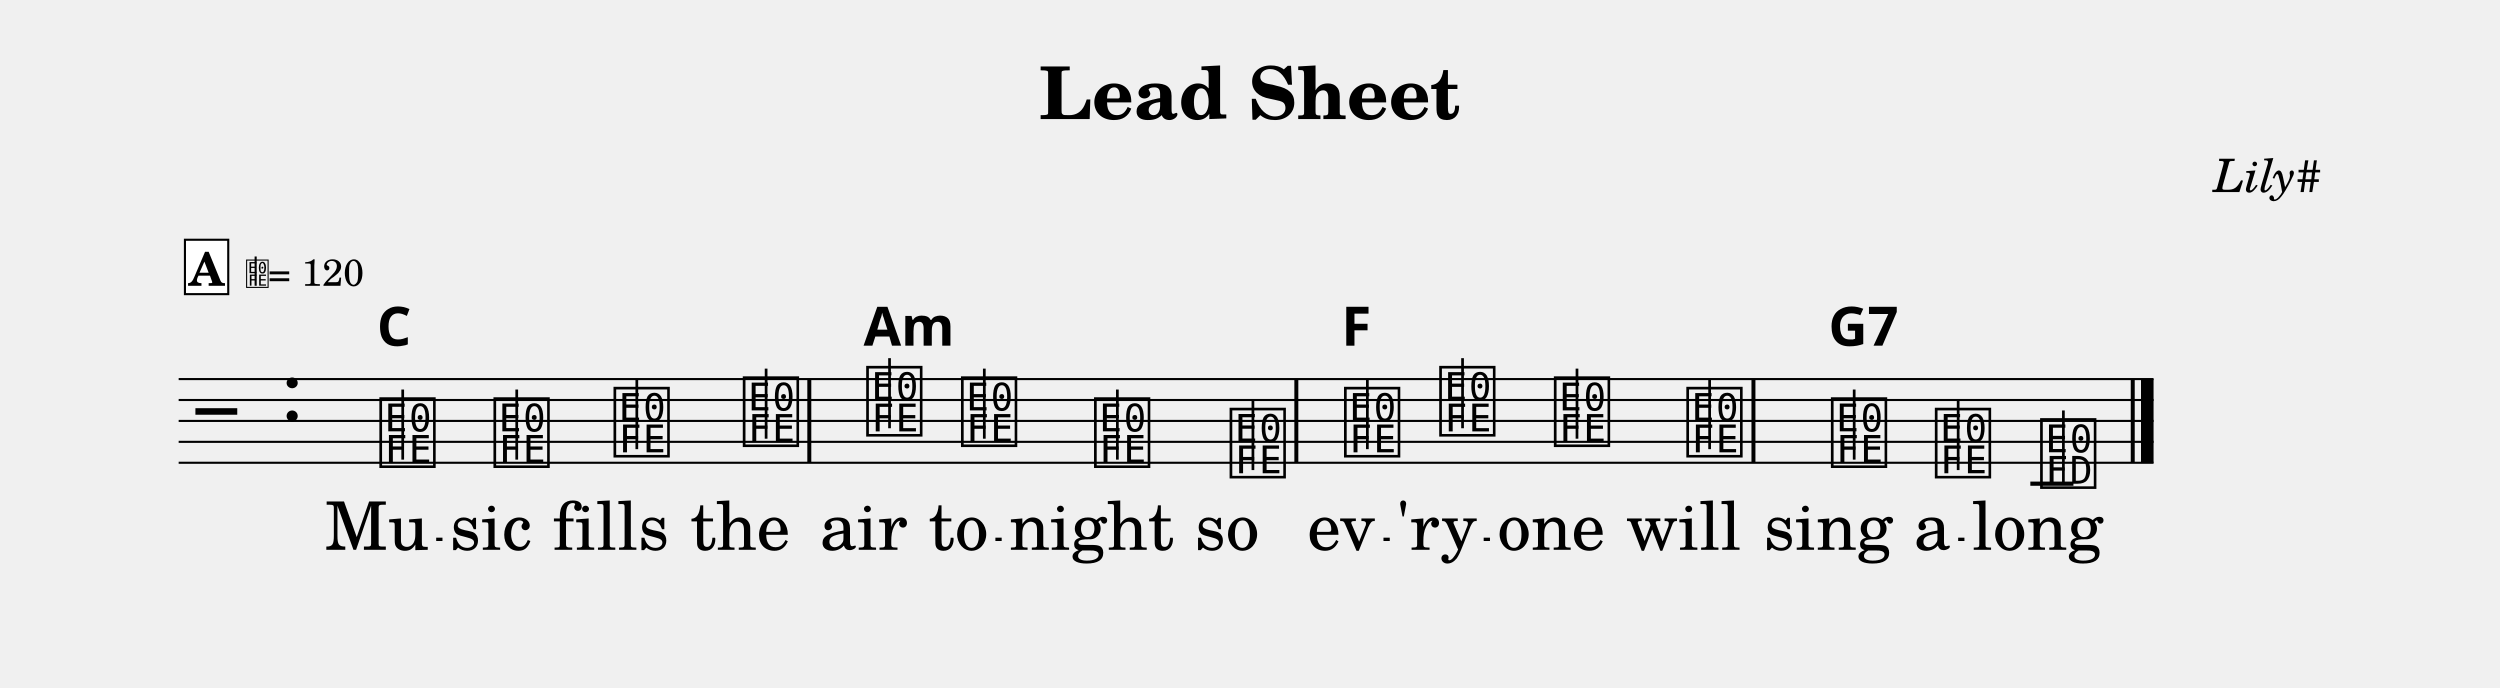
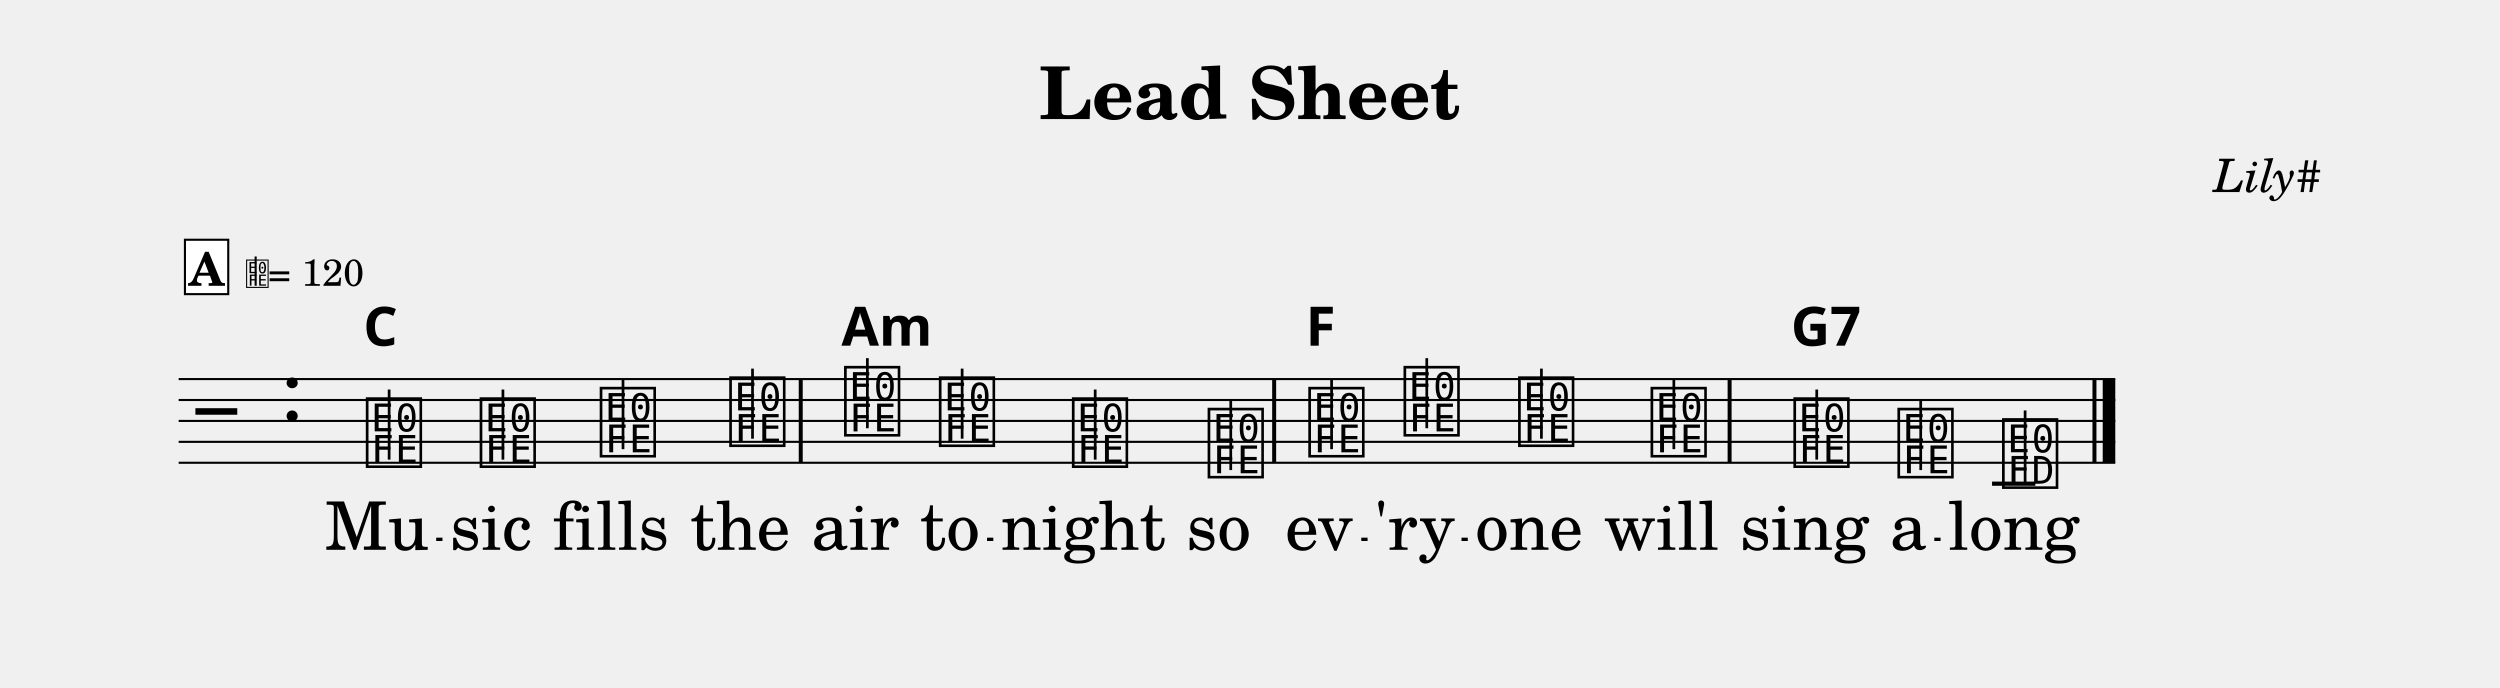
<svg xmlns="http://www.w3.org/2000/svg" width="1195.0" height="328.7" viewBox="0 0 119.50 32.87" font-family="TeX Gyre Schola, serif">
  <style>
  @font-face { font-family: 'Emmentaler'; src: local('Emmentaler'); }
  .music { font-family: 'Emmentaler', serif; }
</style>
  <text x="59.75" y="5.69" font-size="3.49" font-weight="bold" text-anchor="middle" data-pos="408">Lead Sheet</text>
  <text x="110.97" y="9.18" font-size="2.20" font-style="italic" text-anchor="end" data-pos="430">Lily#</text>
  <g transform="translate(8.54,0.00) scale(1,1)">
-     <line x1="0.00" y1="18.12" x2="94.40" y2="18.12" stroke="#000000" stroke-width="0.100" />
-     <line x1="0.00" y1="19.12" x2="94.40" y2="19.12" stroke="#000000" stroke-width="0.100" />
-     <line x1="0.00" y1="20.12" x2="94.40" y2="20.12" stroke="#000000" stroke-width="0.100" />
-     <line x1="0.00" y1="21.12" x2="94.40" y2="21.12" stroke="#000000" stroke-width="0.100" />
-     <line x1="0.00" y1="22.12" x2="94.40" y2="22.12" stroke="#000000" stroke-width="0.100" />
+     <line x1="0.00" y1="18.12" x2="92.57" y2="18.12" stroke="#000000" stroke-width="0.100" />
+     <line x1="0.00" y1="19.12" x2="92.57" y2="19.12" stroke="#000000" stroke-width="0.100" />
+     <line x1="0.00" y1="20.12" x2="92.57" y2="20.12" stroke="#000000" stroke-width="0.100" />
+     <line x1="0.00" y1="21.12" x2="92.57" y2="21.12" stroke="#000000" stroke-width="0.100" />
+     <line x1="0.00" y1="22.12" x2="92.57" y2="22.12" stroke="#000000" stroke-width="0.100" />
    <text class="music" x="0.80" y="21.12" font-size="4.00" data-pos="485"></text>
    <text class="music" x="4.88" y="20.12" font-size="4.00" data-pos="449"></text>
-     <line x1="88.51" y1="23.12" x2="90.57" y2="23.12" stroke="#000000" stroke-width="0.200" />
-     <text class="music" x="9.47" y="22.12" font-size="4.00" data-pos="523"></text>
-     <line x1="10.71" y1="21.97" x2="10.71" y2="18.62" stroke="#000000" stroke-width="0.130" />
-     <text class="music" x="14.92" y="22.12" font-size="4.00" data-pos="539"></text>
-     <line x1="16.16" y1="21.97" x2="16.16" y2="18.62" stroke="#000000" stroke-width="0.130" />
-     <text class="music" x="20.66" y="21.62" font-size="4.00" data-pos="541"></text>
-     <line x1="21.90" y1="21.47" x2="21.90" y2="18.12" stroke="#000000" stroke-width="0.130" />
-     <text class="music" x="26.84" y="21.12" font-size="4.00" data-pos="543"></text>
-     <line x1="28.08" y1="20.97" x2="28.08" y2="17.62" stroke="#000000" stroke-width="0.130" />
-     <text class="music" x="32.74" y="20.62" font-size="4.00" data-pos="547"></text>
-     <line x1="33.98" y1="20.47" x2="33.98" y2="17.12" stroke="#000000" stroke-width="0.130" />
-     <text class="music" x="37.27" y="21.12" font-size="4.00" data-pos="561"></text>
-     <line x1="38.51" y1="20.97" x2="38.51" y2="17.62" stroke="#000000" stroke-width="0.130" />
-     <text class="music" x="43.63" y="22.12" font-size="4.00" data-pos="563"></text>
-     <line x1="44.87" y1="21.97" x2="44.87" y2="18.62" stroke="#000000" stroke-width="0.130" />
-     <text class="music" x="50.11" y="22.62" font-size="4.00" data-pos="565"></text>
-     <line x1="51.35" y1="22.47" x2="51.35" y2="19.12" stroke="#000000" stroke-width="0.130" />
-     <text class="music" x="55.58" y="21.62" font-size="4.00" data-pos="569"></text>
-     <line x1="56.82" y1="21.47" x2="56.82" y2="18.12" stroke="#000000" stroke-width="0.130" />
-     <text class="music" x="60.13" y="20.62" font-size="4.00" data-pos="585"></text>
-     <line x1="61.37" y1="20.47" x2="61.37" y2="17.12" stroke="#000000" stroke-width="0.130" />
-     <text class="music" x="65.61" y="21.12" font-size="4.00" data-pos="587"></text>
-     <line x1="66.84" y1="20.97" x2="66.84" y2="17.62" stroke="#000000" stroke-width="0.130" />
-     <text class="music" x="71.94" y="21.62" font-size="4.00" data-pos="589"></text>
-     <line x1="73.18" y1="21.47" x2="73.18" y2="18.12" stroke="#000000" stroke-width="0.130" />
-     <text class="music" x="78.85" y="22.12" font-size="4.00" data-pos="593"></text>
-     <line x1="80.09" y1="21.97" x2="80.09" y2="18.62" stroke="#000000" stroke-width="0.130" />
-     <text class="music" x="83.82" y="22.62" font-size="4.00" data-pos="607"></text>
-     <line x1="85.06" y1="22.47" x2="85.06" y2="19.12" stroke="#000000" stroke-width="0.130" />
-     <text class="music" x="88.85" y="23.12" font-size="4.00" data-pos="609"></text>
-     <line x1="90.09" y1="23.12" x2="90.09" y2="19.62" stroke="#000000" stroke-width="0.130" />
-     <rect x="30.05" y="18.12" width="0.19" height="4.00" data-pos="545" />
-     <rect x="53.33" y="18.12" width="0.19" height="4.00" data-pos="567" />
-     <rect x="75.18" y="18.12" width="0.19" height="4.00" data-pos="591" />
-     <rect x="93.31" y="18.12" width="0.19" height="4.00" data-pos="612" />
-     <rect x="93.80" y="18.12" width="0.60" height="4.00" data-pos="612" />
+     <line x1="86.68" y1="23.12" x2="88.75" y2="23.12" stroke="#000000" stroke-width="0.200" />
+     <text class="music" x="8.82" y="22.12" font-size="4.00" data-pos="523"></text>
+     <line x1="10.06" y1="21.97" x2="10.06" y2="18.62" stroke="#000000" stroke-width="0.130" />
+     <text class="music" x="14.26" y="22.12" font-size="4.00" data-pos="539"></text>
+     <line x1="15.50" y1="21.97" x2="15.50" y2="18.62" stroke="#000000" stroke-width="0.130" />
+     <text class="music" x="20.00" y="21.62" font-size="4.00" data-pos="541"></text>
+     <line x1="21.24" y1="21.47" x2="21.24" y2="18.12" stroke="#000000" stroke-width="0.130" />
+     <text class="music" x="26.19" y="21.12" font-size="4.00" data-pos="543"></text>
+     <line x1="27.43" y1="20.97" x2="27.43" y2="17.62" stroke="#000000" stroke-width="0.130" />
+     <text class="music" x="31.68" y="20.62" font-size="4.00" data-pos="547"></text>
+     <line x1="32.92" y1="20.47" x2="32.92" y2="17.12" stroke="#000000" stroke-width="0.130" />
+     <text class="music" x="36.21" y="21.12" font-size="4.00" data-pos="561"></text>
+     <line x1="37.45" y1="20.97" x2="37.45" y2="17.62" stroke="#000000" stroke-width="0.130" />
+     <text class="music" x="42.57" y="22.12" font-size="4.00" data-pos="563"></text>
+     <line x1="43.81" y1="21.97" x2="43.81" y2="18.62" stroke="#000000" stroke-width="0.130" />
+     <text class="music" x="49.06" y="22.62" font-size="4.00" data-pos="565"></text>
+     <line x1="50.29" y1="22.47" x2="50.29" y2="19.12" stroke="#000000" stroke-width="0.130" />
+     <text class="music" x="53.87" y="21.62" font-size="4.00" data-pos="569"></text>
+     <line x1="55.11" y1="21.47" x2="55.11" y2="18.12" stroke="#000000" stroke-width="0.130" />
+     <text class="music" x="58.42" y="20.62" font-size="4.00" data-pos="585"></text>
+     <line x1="59.66" y1="20.47" x2="59.66" y2="17.12" stroke="#000000" stroke-width="0.130" />
+     <text class="music" x="63.90" y="21.12" font-size="4.00" data-pos="587"></text>
+     <line x1="65.14" y1="20.97" x2="65.14" y2="17.62" stroke="#000000" stroke-width="0.130" />
+     <text class="music" x="70.23" y="21.62" font-size="4.00" data-pos="589"></text>
+     <line x1="71.47" y1="21.47" x2="71.47" y2="18.12" stroke="#000000" stroke-width="0.130" />
+     <text class="music" x="77.06" y="22.12" font-size="4.00" data-pos="593"></text>
+     <line x1="78.30" y1="21.97" x2="78.30" y2="18.62" stroke="#000000" stroke-width="0.130" />
+     <text class="music" x="82.03" y="22.62" font-size="4.00" data-pos="607"></text>
+     <line x1="83.27" y1="22.47" x2="83.27" y2="19.12" stroke="#000000" stroke-width="0.130" />
+     <text class="music" x="87.03" y="23.12" font-size="4.00" data-pos="609"></text>
+     <line x1="88.26" y1="23.12" x2="88.26" y2="19.62" stroke="#000000" stroke-width="0.130" />
+     <rect x="29.64" y="18.12" width="0.19" height="4.00" data-pos="545" />
+     <rect x="52.27" y="18.12" width="0.19" height="4.00" data-pos="567" />
+     <rect x="74.04" y="18.12" width="0.19" height="4.00" data-pos="591" />
+     <rect x="91.48" y="18.12" width="0.19" height="4.00" data-pos="612" />
+     <rect x="91.97" y="18.12" width="0.60" height="4.00" data-pos="612" />
    <text x="9.47" y="26.28" font-size="3.20" text-anchor="middle" data-pos="635">Mu</text>
    <text x="14.92" y="26.28" font-size="3.20" text-anchor="middle" data-pos="639">sic</text>
    <text x="20.66" y="26.28" font-size="3.20" text-anchor="middle" data-pos="643">fills</text>
    <text x="26.84" y="26.28" font-size="3.20" text-anchor="middle" data-pos="649">the</text>
-     <text x="32.74" y="26.28" font-size="3.20" text-anchor="middle" data-pos="655">air</text>
-     <text x="37.27" y="26.28" font-size="3.20" text-anchor="middle" data-pos="659">to</text>
-     <text x="43.63" y="26.28" font-size="3.20" text-anchor="middle" data-pos="663">night</text>
-     <text x="50.11" y="26.28" font-size="3.20" text-anchor="middle" data-pos="669">so</text>
-     <text x="55.58" y="26.28" font-size="3.20" text-anchor="middle" data-pos="674">ev</text>
-     <text x="60.13" y="26.28" font-size="3.20" text-anchor="middle" data-pos="678">'ry</text>
-     <text x="65.61" y="26.28" font-size="3.20" text-anchor="middle" data-pos="683">one</text>
-     <text x="71.94" y="26.28" font-size="3.20" text-anchor="middle" data-pos="687">will</text>
-     <text x="78.85" y="26.28" font-size="3.20" text-anchor="middle" data-pos="694">sing</text>
-     <text x="83.82" y="26.28" font-size="3.20" text-anchor="middle" data-pos="699">a</text>
-     <text x="88.85" y="26.28" font-size="3.20" text-anchor="middle" data-pos="702">long</text>
-     <text x="9.47" y="16.52" font-size="2.60" font-family="sans-serif" font-weight="bold" data-pos="529">C</text>
-     <text x="32.74" y="16.52" font-size="2.60" font-family="sans-serif" font-weight="bold" data-pos="549">Am</text>
-     <text x="55.58" y="16.52" font-size="2.60" font-family="sans-serif" font-weight="bold" data-pos="575">F</text>
-     <text x="78.85" y="16.52" font-size="2.60" font-family="sans-serif" font-weight="bold" data-pos="595">G7</text>
+     <text x="32.34" y="26.28" font-size="3.20" text-anchor="middle" data-pos="655">air</text>
+     <text x="36.86" y="26.28" font-size="3.20" text-anchor="middle" data-pos="659">to</text>
+     <text x="43.23" y="26.28" font-size="3.20" text-anchor="middle" data-pos="663">night</text>
+     <text x="49.71" y="26.28" font-size="3.20" text-anchor="middle" data-pos="669">so</text>
+     <text x="54.52" y="26.28" font-size="3.20" text-anchor="middle" data-pos="674">ev</text>
+     <text x="59.08" y="26.28" font-size="3.20" text-anchor="middle" data-pos="678">'ry</text>
+     <text x="64.55" y="26.28" font-size="3.20" text-anchor="middle" data-pos="683">one</text>
+     <text x="70.88" y="26.28" font-size="3.20" text-anchor="middle" data-pos="687">will</text>
+     <text x="77.71" y="26.28" font-size="3.20" text-anchor="middle" data-pos="694">sing</text>
+     <text x="82.68" y="26.28" font-size="3.20" text-anchor="middle" data-pos="699">a</text>
+     <text x="87.71" y="26.28" font-size="3.20" text-anchor="middle" data-pos="702">long</text>
+     <text x="8.82" y="16.52" font-size="2.60" font-family="sans-serif" font-weight="bold" data-pos="529">C</text>
+     <text x="31.68" y="16.52" font-size="2.60" font-family="sans-serif" font-weight="bold" data-pos="549">Am</text>
+     <text x="53.87" y="16.52" font-size="2.60" font-family="sans-serif" font-weight="bold" data-pos="575">F</text>
+     <text x="77.06" y="16.52" font-size="2.60" font-family="sans-serif" font-weight="bold" data-pos="595">G7</text>
    <rect x="0.30" y="11.46" width="2.07" height="2.60" fill="#FFFFFF" stroke="#000000" stroke-width="0.100" data-pos="500" />
    <text x="1.33" y="13.66" font-size="2.20" font-weight="bold" text-anchor="middle" data-pos="500">A</text>
    <text class="music" x="3.17" y="13.66" font-size="1.60" data-pos="0"></text>
    <line x1="3.68" y1="13.66" x2="3.68" y2="12.26" stroke="#000000" stroke-width="0.100" data-pos="0" />
    <text x="4.27" y="13.66" font-size="1.80" data-pos="0">= 120</text>
    <line x1="12.31" y1="25.78" x2="12.61" y2="25.78" stroke="#000000" stroke-width="0.160" />
-     <line x1="39.04" y1="25.78" x2="39.34" y2="25.78" stroke="#000000" stroke-width="0.160" />
-     <line x1="57.59" y1="25.78" x2="57.89" y2="25.78" stroke="#000000" stroke-width="0.160" />
-     <line x1="62.38" y1="25.78" x2="62.68" y2="25.78" stroke="#000000" stroke-width="0.160" />
-     <line x1="85.06" y1="25.78" x2="85.36" y2="25.78" stroke="#000000" stroke-width="0.160" />
+     <line x1="38.64" y1="25.78" x2="38.94" y2="25.78" stroke="#000000" stroke-width="0.160" />
+     <line x1="56.53" y1="25.78" x2="56.83" y2="25.78" stroke="#000000" stroke-width="0.160" />
+     <line x1="61.32" y1="25.78" x2="61.62" y2="25.78" stroke="#000000" stroke-width="0.160" />
+     <line x1="83.92" y1="25.78" x2="84.22" y2="25.78" stroke="#000000" stroke-width="0.160" />
  </g>
</svg>
